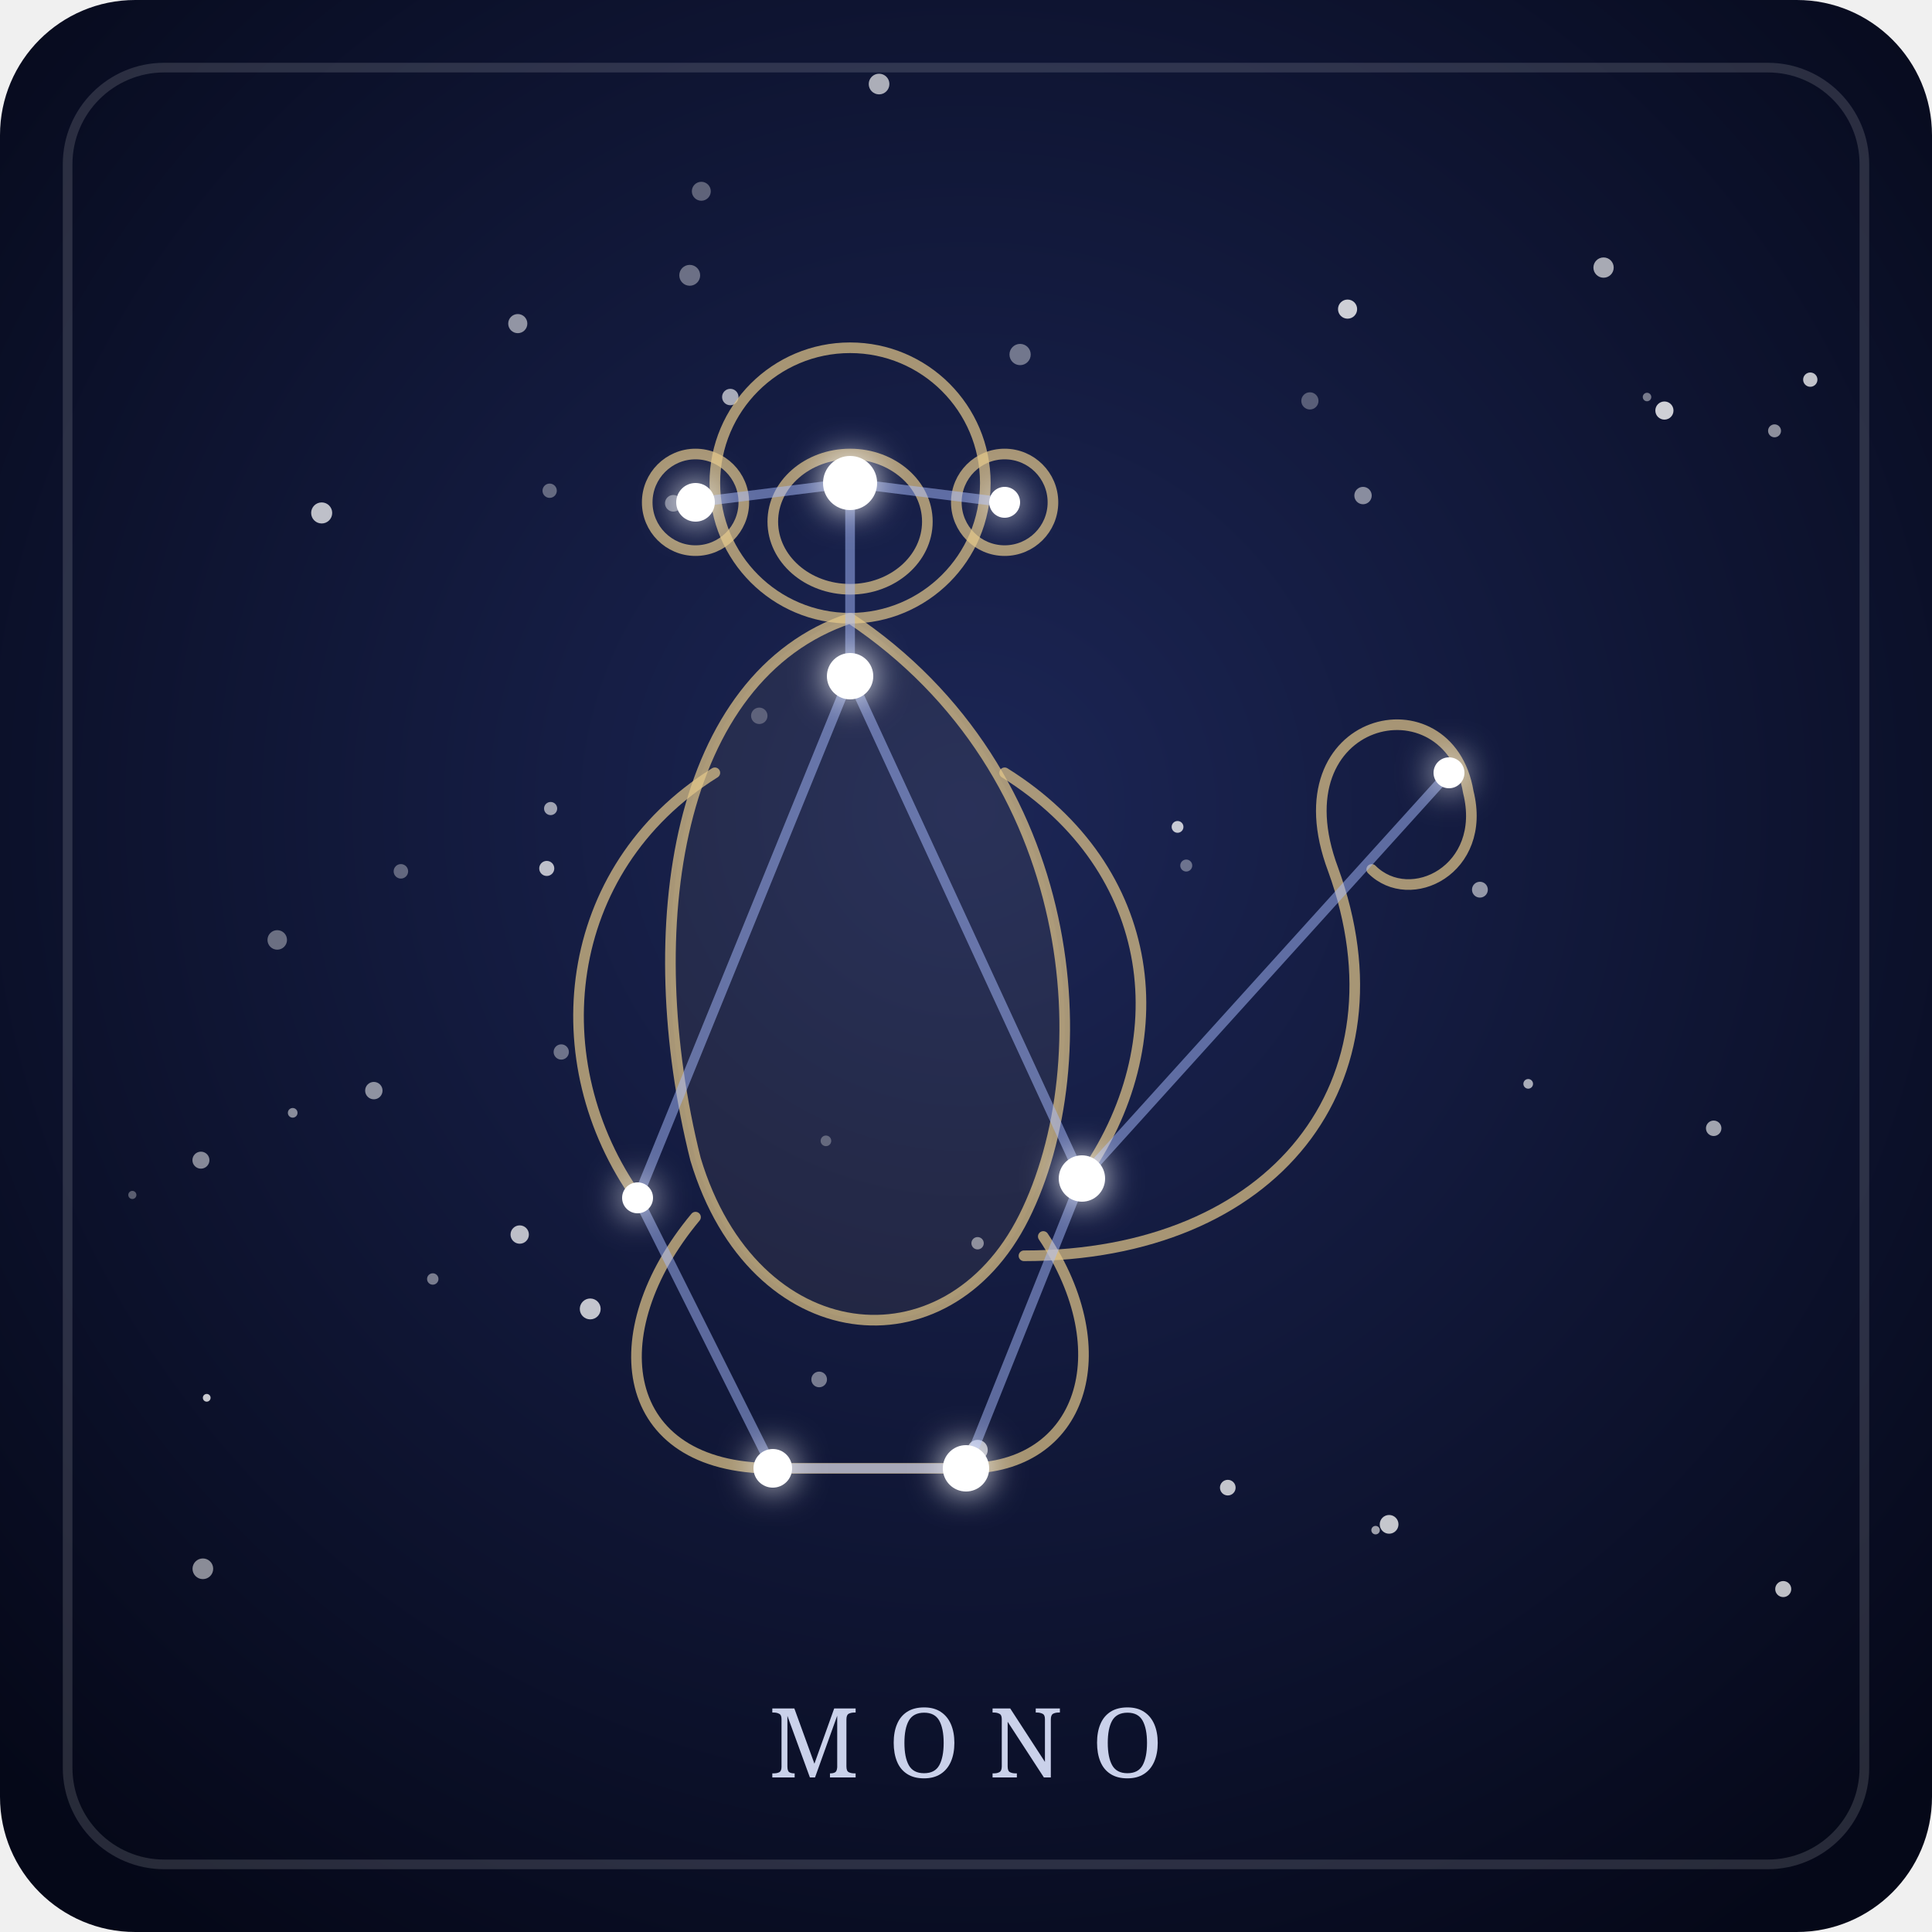
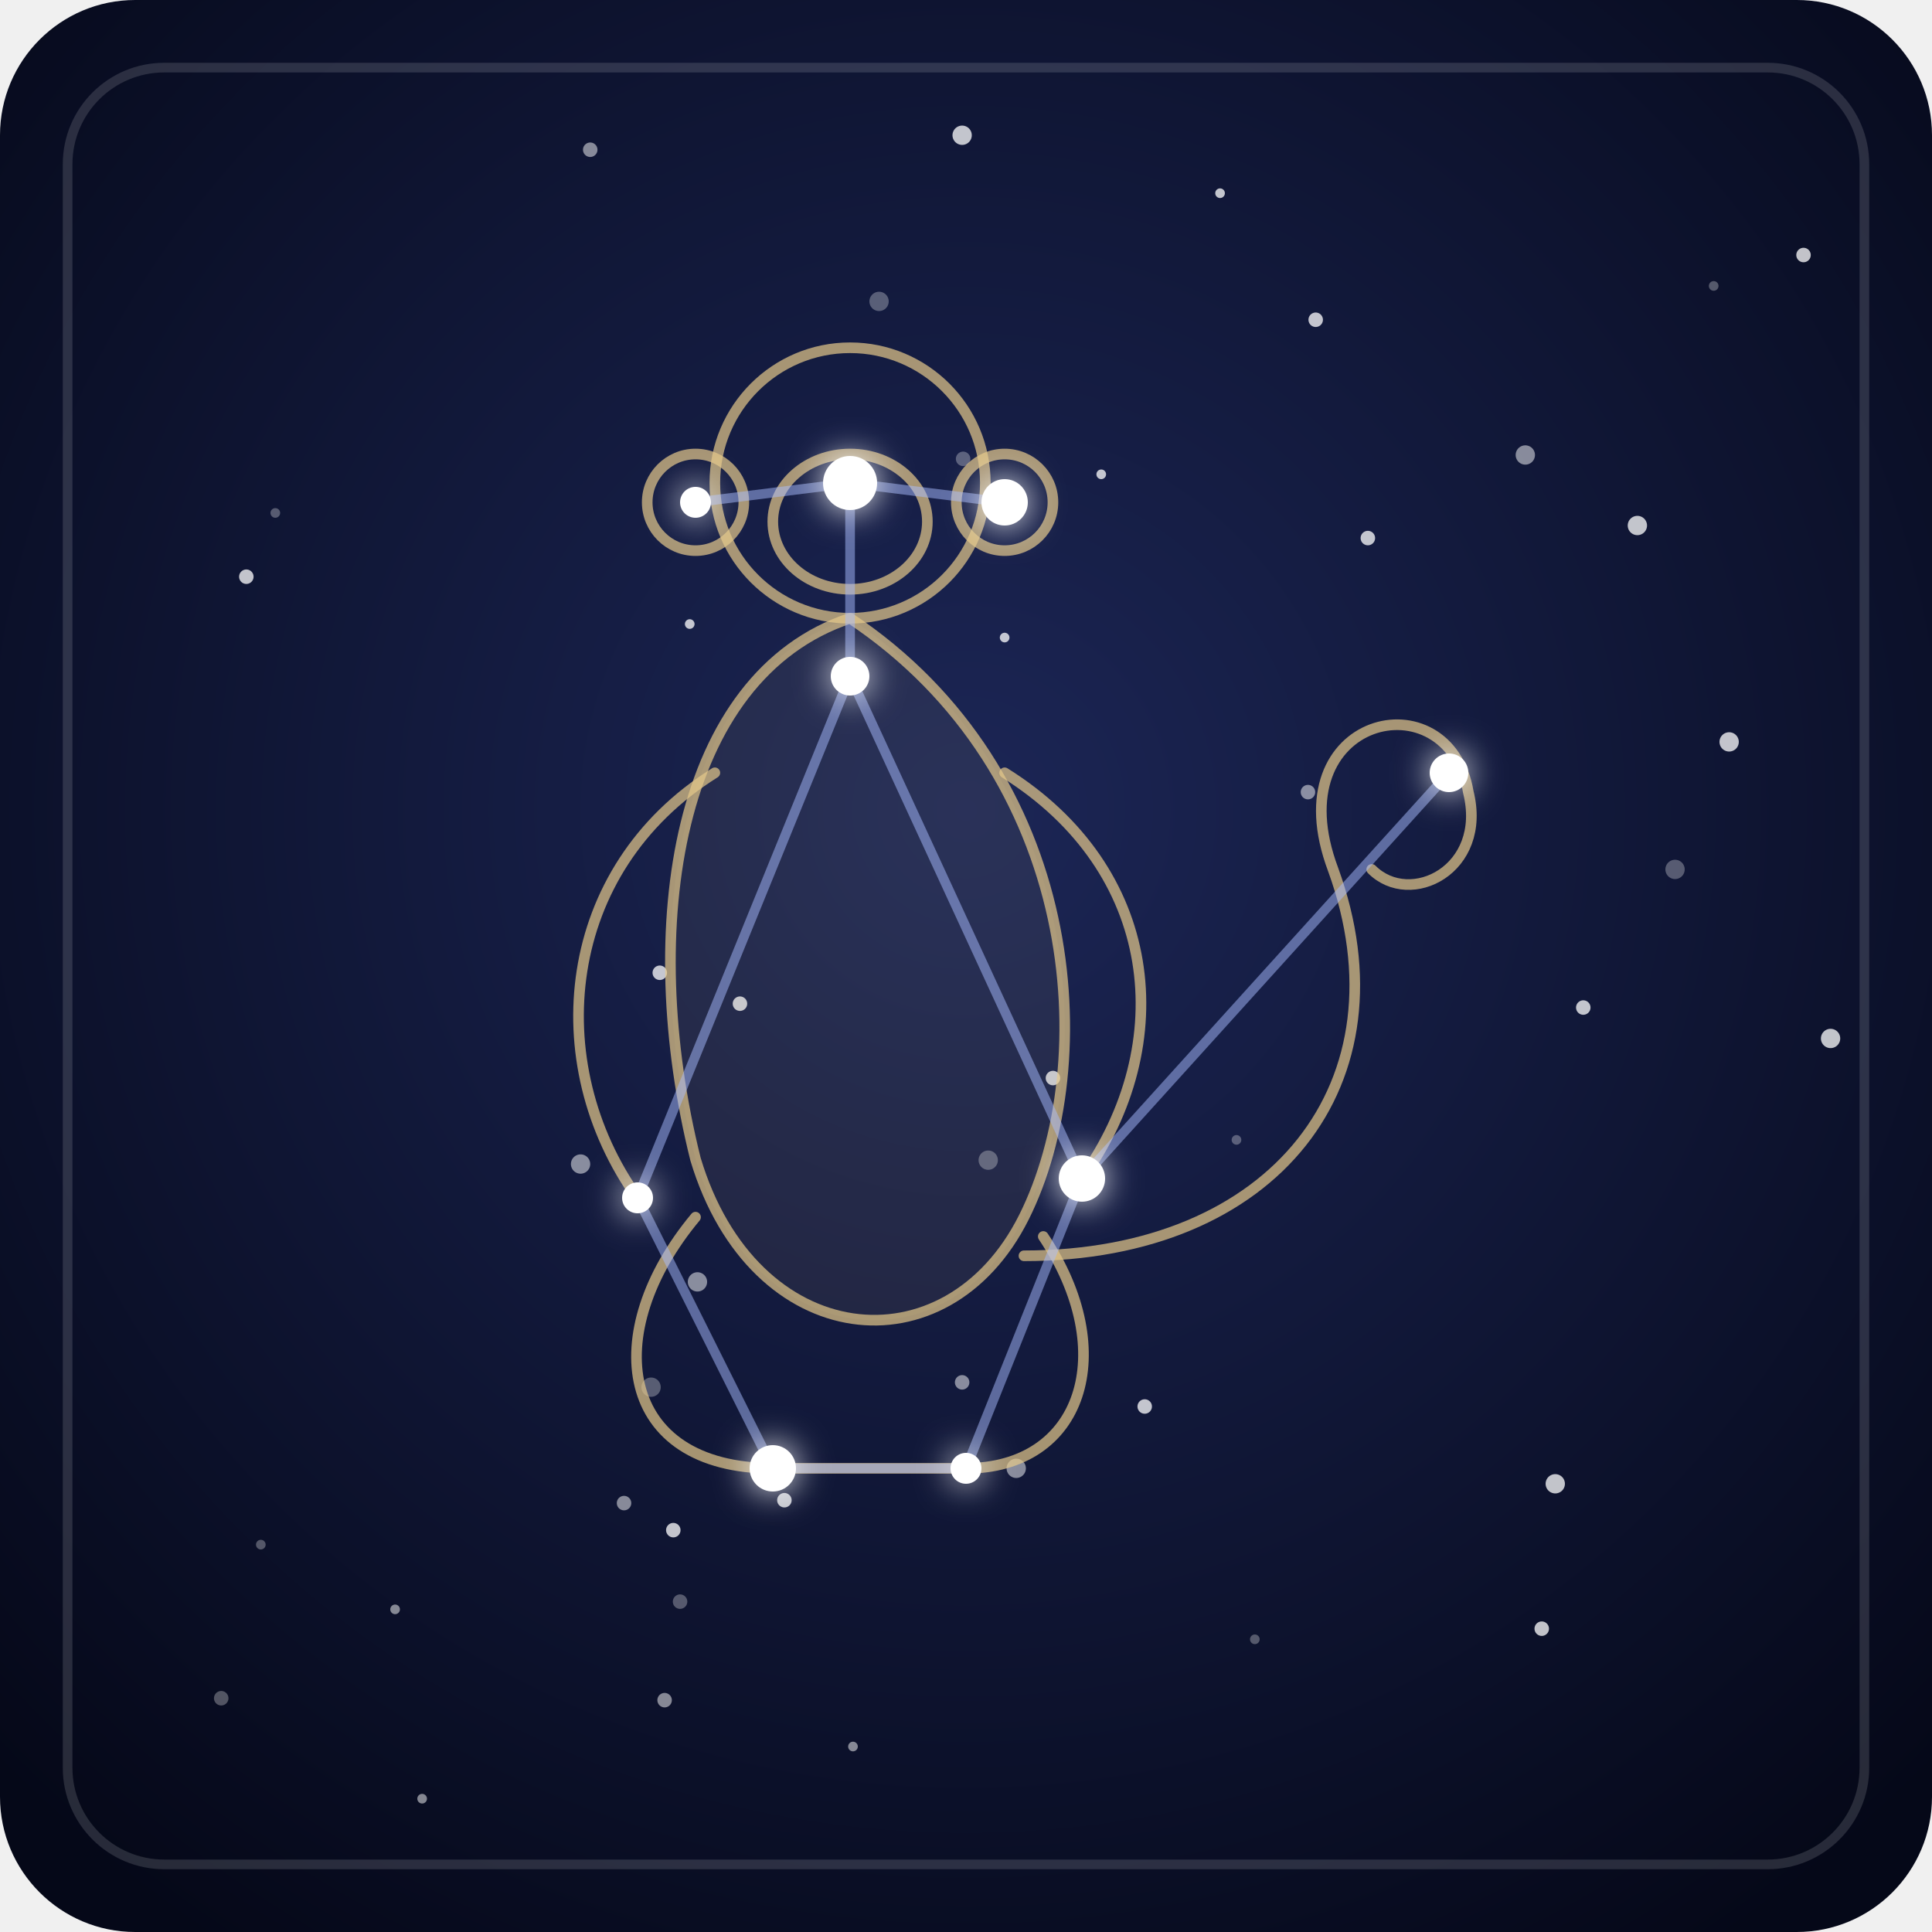
- <svg xmlns="http://www.w3.org/2000/svg" viewBox="0 0 200 200" role="img" aria-labelledby="t-mono d-mono">
+ <svg xmlns="http://www.w3.org/2000/svg" viewBox="0 0 200 200">
  <defs>
    <radialGradient id="fondo-mono" cx="50%" cy="42%" r="70%">
      <stop offset="0" stop-color="#1c2656" />
      <stop offset="1" stop-color="#050818" />
    </radialGradient>
    <filter id="brillo-mono" x="-300%" y="-300%" width="700%" height="700%">
      <feGaussianBlur stdDeviation="1.8" result="halo" />
      <feMerge>
        <feMergeNode in="halo" />
        <feMergeNode in="SourceGraphic" />
      </feMerge>
    </filter>
  </defs>
  <rect width="200" height="200" rx="14" fill="url(#fondo-mono)" />
  <rect x="7" y="7" width="186" height="186" rx="10" fill="none" stroke="#ffffff" stroke-opacity="0.14" />
-   <g fill="#ffffff">
-     <circle cx="170.5" cy="41.1" r="0.44" fill-opacity="0.44" />
-     <circle cx="72.6" cy="19.8" r="0.98" fill-opacity="0.33" />
-     <circle cx="56.6" cy="89.9" r="0.78" fill-opacity="0.72" />
-     <circle cx="84.8" cy="142.8" r="0.81" fill-opacity="0.43" />
-     <circle cx="101.2" cy="150.1" r="1.05" fill-opacity="0.65" />
-     <circle cx="20.8" cy="120.1" r="0.88" fill-opacity="0.50" />
-     <circle cx="56.9" cy="50.8" r="0.74" fill-opacity="0.35" />
-     <circle cx="69.7" cy="52.1" r="0.86" fill-opacity="0.41" />
-     <circle cx="75.6" cy="41.1" r="0.85" fill-opacity="0.63" />
-     <circle cx="166.0" cy="27.7" r="1.05" fill-opacity="0.64" />
-     <circle cx="58.1" cy="108.9" r="0.79" fill-opacity="0.39" />
-     <circle cx="78.6" cy="74.1" r="0.85" fill-opacity="0.26" />
-     <circle cx="183.7" cy="44.6" r="0.67" fill-opacity="0.53" />
-     <circle cx="30.3" cy="115.2" r="0.50" fill-opacity="0.51" />
-     <circle cx="172.3" cy="42.5" r="0.94" fill-opacity="0.80" />
-     <circle cx="61.1" cy="135.5" r="1.08" fill-opacity="0.75" />
-     <circle cx="127.1" cy="154.0" r="0.81" fill-opacity="0.75" />
-     <circle cx="71.4" cy="28.5" r="1.08" fill-opacity="0.38" />
-     <circle cx="177.4" cy="116.8" r="0.80" fill-opacity="0.61" />
-     <circle cx="105.6" cy="36.7" r="1.10" fill-opacity="0.40" />
-     <circle cx="158.2" cy="112.2" r="0.50" fill-opacity="0.64" />
-     <circle cx="13.7" cy="123.7" r="0.42" fill-opacity="0.32" />
-     <circle cx="141.1" cy="51.3" r="0.90" fill-opacity="0.50" />
-     <circle cx="184.6" cy="164.5" r="0.83" fill-opacity="0.74" />
-     <circle cx="33.3" cy="53.1" r="1.09" fill-opacity="0.73" />
-     <circle cx="135.6" cy="41.5" r="0.89" fill-opacity="0.30" />
-     <circle cx="53.6" cy="33.5" r="0.99" fill-opacity="0.54" />
-     <circle cx="38.7" cy="112.9" r="0.90" fill-opacity="0.53" />
-     <circle cx="41.5" cy="90.2" r="0.75" fill-opacity="0.34" />
-     <circle cx="53.8" cy="127.8" r="0.95" fill-opacity="0.72" />
-     <circle cx="85.5" cy="118.1" r="0.55" fill-opacity="0.30" />
-     <circle cx="57.0" cy="83.7" r="0.68" fill-opacity="0.59" />
-     <circle cx="21.4" cy="144.7" r="0.40" fill-opacity="0.78" />
-     <circle cx="153.2" cy="92.1" r="0.82" fill-opacity="0.55" />
-     <circle cx="28.7" cy="97.3" r="1.01" fill-opacity="0.38" />
-     <circle cx="21.0" cy="162.4" r="1.07" fill-opacity="0.52" />
-     <circle cx="101.2" cy="128.7" r="0.64" fill-opacity="0.49" />
-     <circle cx="142.4" cy="158.4" r="0.44" fill-opacity="0.60" />
-     <circle cx="91.0" cy="8.7" r="1.07" fill-opacity="0.65" />
-     <circle cx="139.5" cy="32.0" r="0.99" fill-opacity="0.79" />
-     <circle cx="187.4" cy="39.3" r="0.74" fill-opacity="0.75" />
-     <circle cx="122.8" cy="89.6" r="0.62" fill-opacity="0.37" />
-     <circle cx="143.8" cy="157.8" r="0.97" fill-opacity="0.76" />
-     <circle cx="44.8" cy="132.4" r="0.59" fill-opacity="0.44" />
-     <circle cx="121.9" cy="85.6" r="0.61" fill-opacity="0.76" />
-   </g>
+   <path stroke="#ffffff" stroke-opacity="0.3" stroke-width="1.0" stroke-linecap="round" d="M129.9 169.7h0M128.0 118.0h0M177.4 29.6h0M28.5 53.1h0M27.0 159.9h0" />
+   <path stroke="#ffffff" stroke-opacity="0.3" stroke-width="1.5" stroke-linecap="round" d="M70.4 165.8h0M99.7 47.5h0M22.9 175.8h0" />
+   <path stroke="#ffffff" stroke-opacity="0.3" stroke-width="2.0" stroke-linecap="round" d="M91.0 31.2h0M173.4 90.0h0M67.4 143.6h0M102.3 120.1h0" />
+   <path stroke="#ffffff" stroke-opacity="0.5" stroke-width="1.0" stroke-linecap="round" d="M40.9 166.6h0M88.3 180.8h0M43.7 186.2h0" />
+   <path stroke="#ffffff" stroke-opacity="0.5" stroke-width="1.5" stroke-linecap="round" d="M68.8 176.0h0M61.1 15.5h0M99.6 143.1h0M135.4 82.0h0M64.6 155.6h0" />
+   <path stroke="#ffffff" stroke-opacity="0.5" stroke-width="2.0" stroke-linecap="round" d="M72.2 132.7h0M157.9 47.1h0M60.1 120.5h0M105.2 152.0h0" />
+   <path stroke="#ffffff" stroke-opacity="0.75" stroke-width="1.0" stroke-linecap="round" d="M71.4 64.6h0M114.0 49.1h0M126.3 20.0h0M104.0 66.0h0" />
+   <path stroke="#ffffff" stroke-opacity="0.75" stroke-width="1.5" stroke-linecap="round" d="M81.2 155.3h0M163.9 104.3h0M159.6 168.6h0M109.0 111.6h0M68.3 100.7h0M118.5 145.6h0M25.5 59.7h0M69.7 158.4h0M76.6 103.9h0M136.2 33.1h0M186.7 26.4h0M141.6 55.7h0" />
+   <path stroke="#ffffff" stroke-opacity="0.75" stroke-width="2.0" stroke-linecap="round" d="M99.6 14.0h0M179.0 76.8h0M161.0 153.6h0M169.5 54.4h0M189.5 107.5h0" />
  <g fill="none" stroke="#e6c98b" stroke-opacity="0.7" stroke-width="1.1" stroke-linecap="round" stroke-linejoin="round">
    <path d="M74 50 a14 14 0 1 0 28 0 a14 14 0 1 0 -28 0" />
    <path d="M67 52 a5 5 0 1 0 10 0 a5 5 0 1 0 -10 0" />
    <path d="M99 52 a5 5 0 1 0 10 0 a5 5 0 1 0 -10 0" />
    <path d="M80 54 a8 7 0 1 0 16 0 a8 7 0 1 0 -16 0" />
    <path d="M88 64 C70 70 66 96 72 120 C78 140 98 142 106 126 C114 110 112 80 88 64 Z" fill="#e6c98b" fill-opacity="0.07" />
    <path d="M74 80 C58 90 56 110 66 124" />
    <path d="M104 80 C120 90 122 108 112 122" />
    <path d="M72 126 C62 138 64 152 80 152 L100 152 C112 152 116 140 108 128" />
    <path d="M106 130 C132 130 146 112 138 90 C132 74 150 70 152 82 C154 90 146 94 142 90" />
  </g>
  <g stroke="#a9bcff" stroke-width="1" stroke-opacity="0.5" stroke-linecap="round">
    <line x1="72" y1="52" x2="88" y2="50" />
    <line x1="88" y1="50" x2="104" y2="52" />
    <line x1="88" y1="50" x2="88" y2="70" />
    <line x1="88" y1="70" x2="66" y2="124" />
    <line x1="88" y1="70" x2="112" y2="122" />
    <line x1="66" y1="124" x2="80" y2="152" />
    <line x1="112" y1="122" x2="100" y2="152" />
    <line x1="80" y1="152" x2="100" y2="152" />
    <line x1="112" y1="122" x2="150" y2="80" />
  </g>
  <g fill="#ffffff" filter="url(#brillo-mono)">
    <circle cx="88" cy="50" r="2.8" />
-     <circle cx="72" cy="52" r="2.0" />
-     <circle cx="104" cy="52" r="1.6" />
-     <circle cx="88" cy="70" r="2.4" />
+     <circle cx="72" cy="52" r="1.6" />
+     <circle cx="104" cy="52" r="2.4" />
+     <circle cx="88" cy="70" r="2.0" />
    <circle cx="66" cy="124" r="1.6" />
    <circle cx="112" cy="122" r="2.4" />
-     <circle cx="80" cy="152" r="2.0" />
-     <circle cx="100" cy="152" r="2.4" />
-     <circle cx="150" cy="80" r="1.6" />
+     <circle cx="80" cy="152" r="2.4" />
+     <circle cx="100" cy="152" r="1.6" />
+     <circle cx="150" cy="80" r="2.0" />
  </g>
-   <text x="100" y="184" text-anchor="middle" font-family="Georgia, serif" font-size="10" letter-spacing="3" fill="#dfe6ff" fill-opacity="0.9">MONO</text>
</svg>
